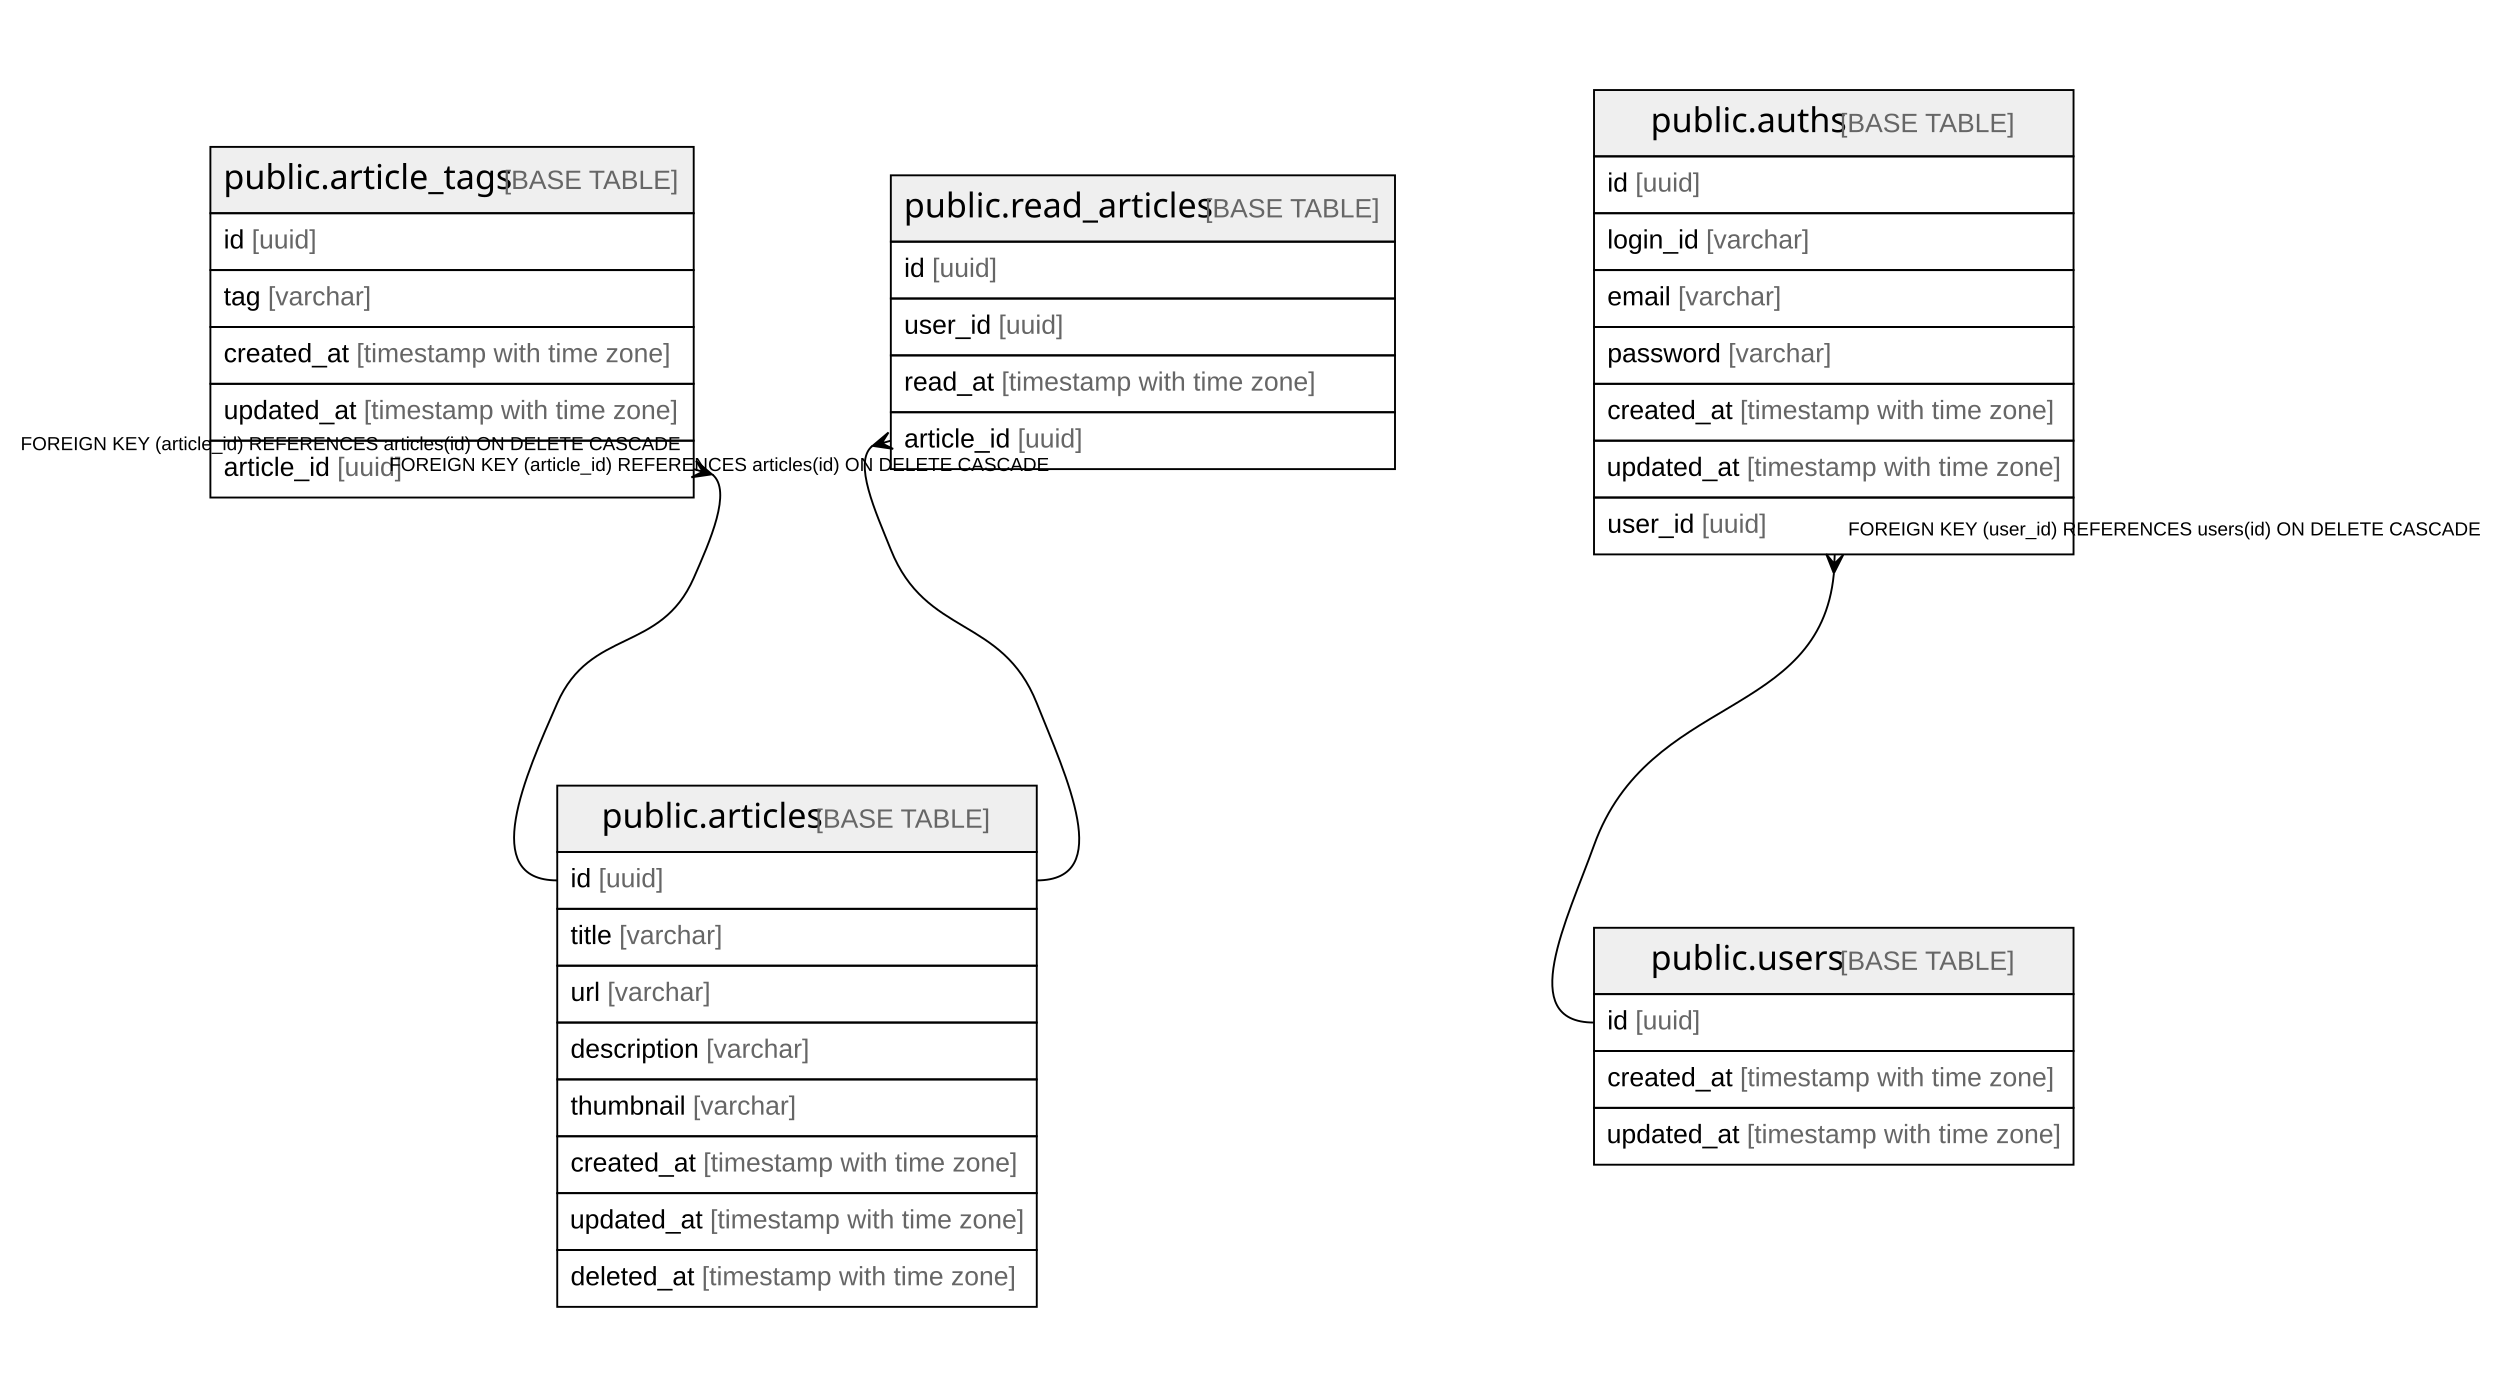
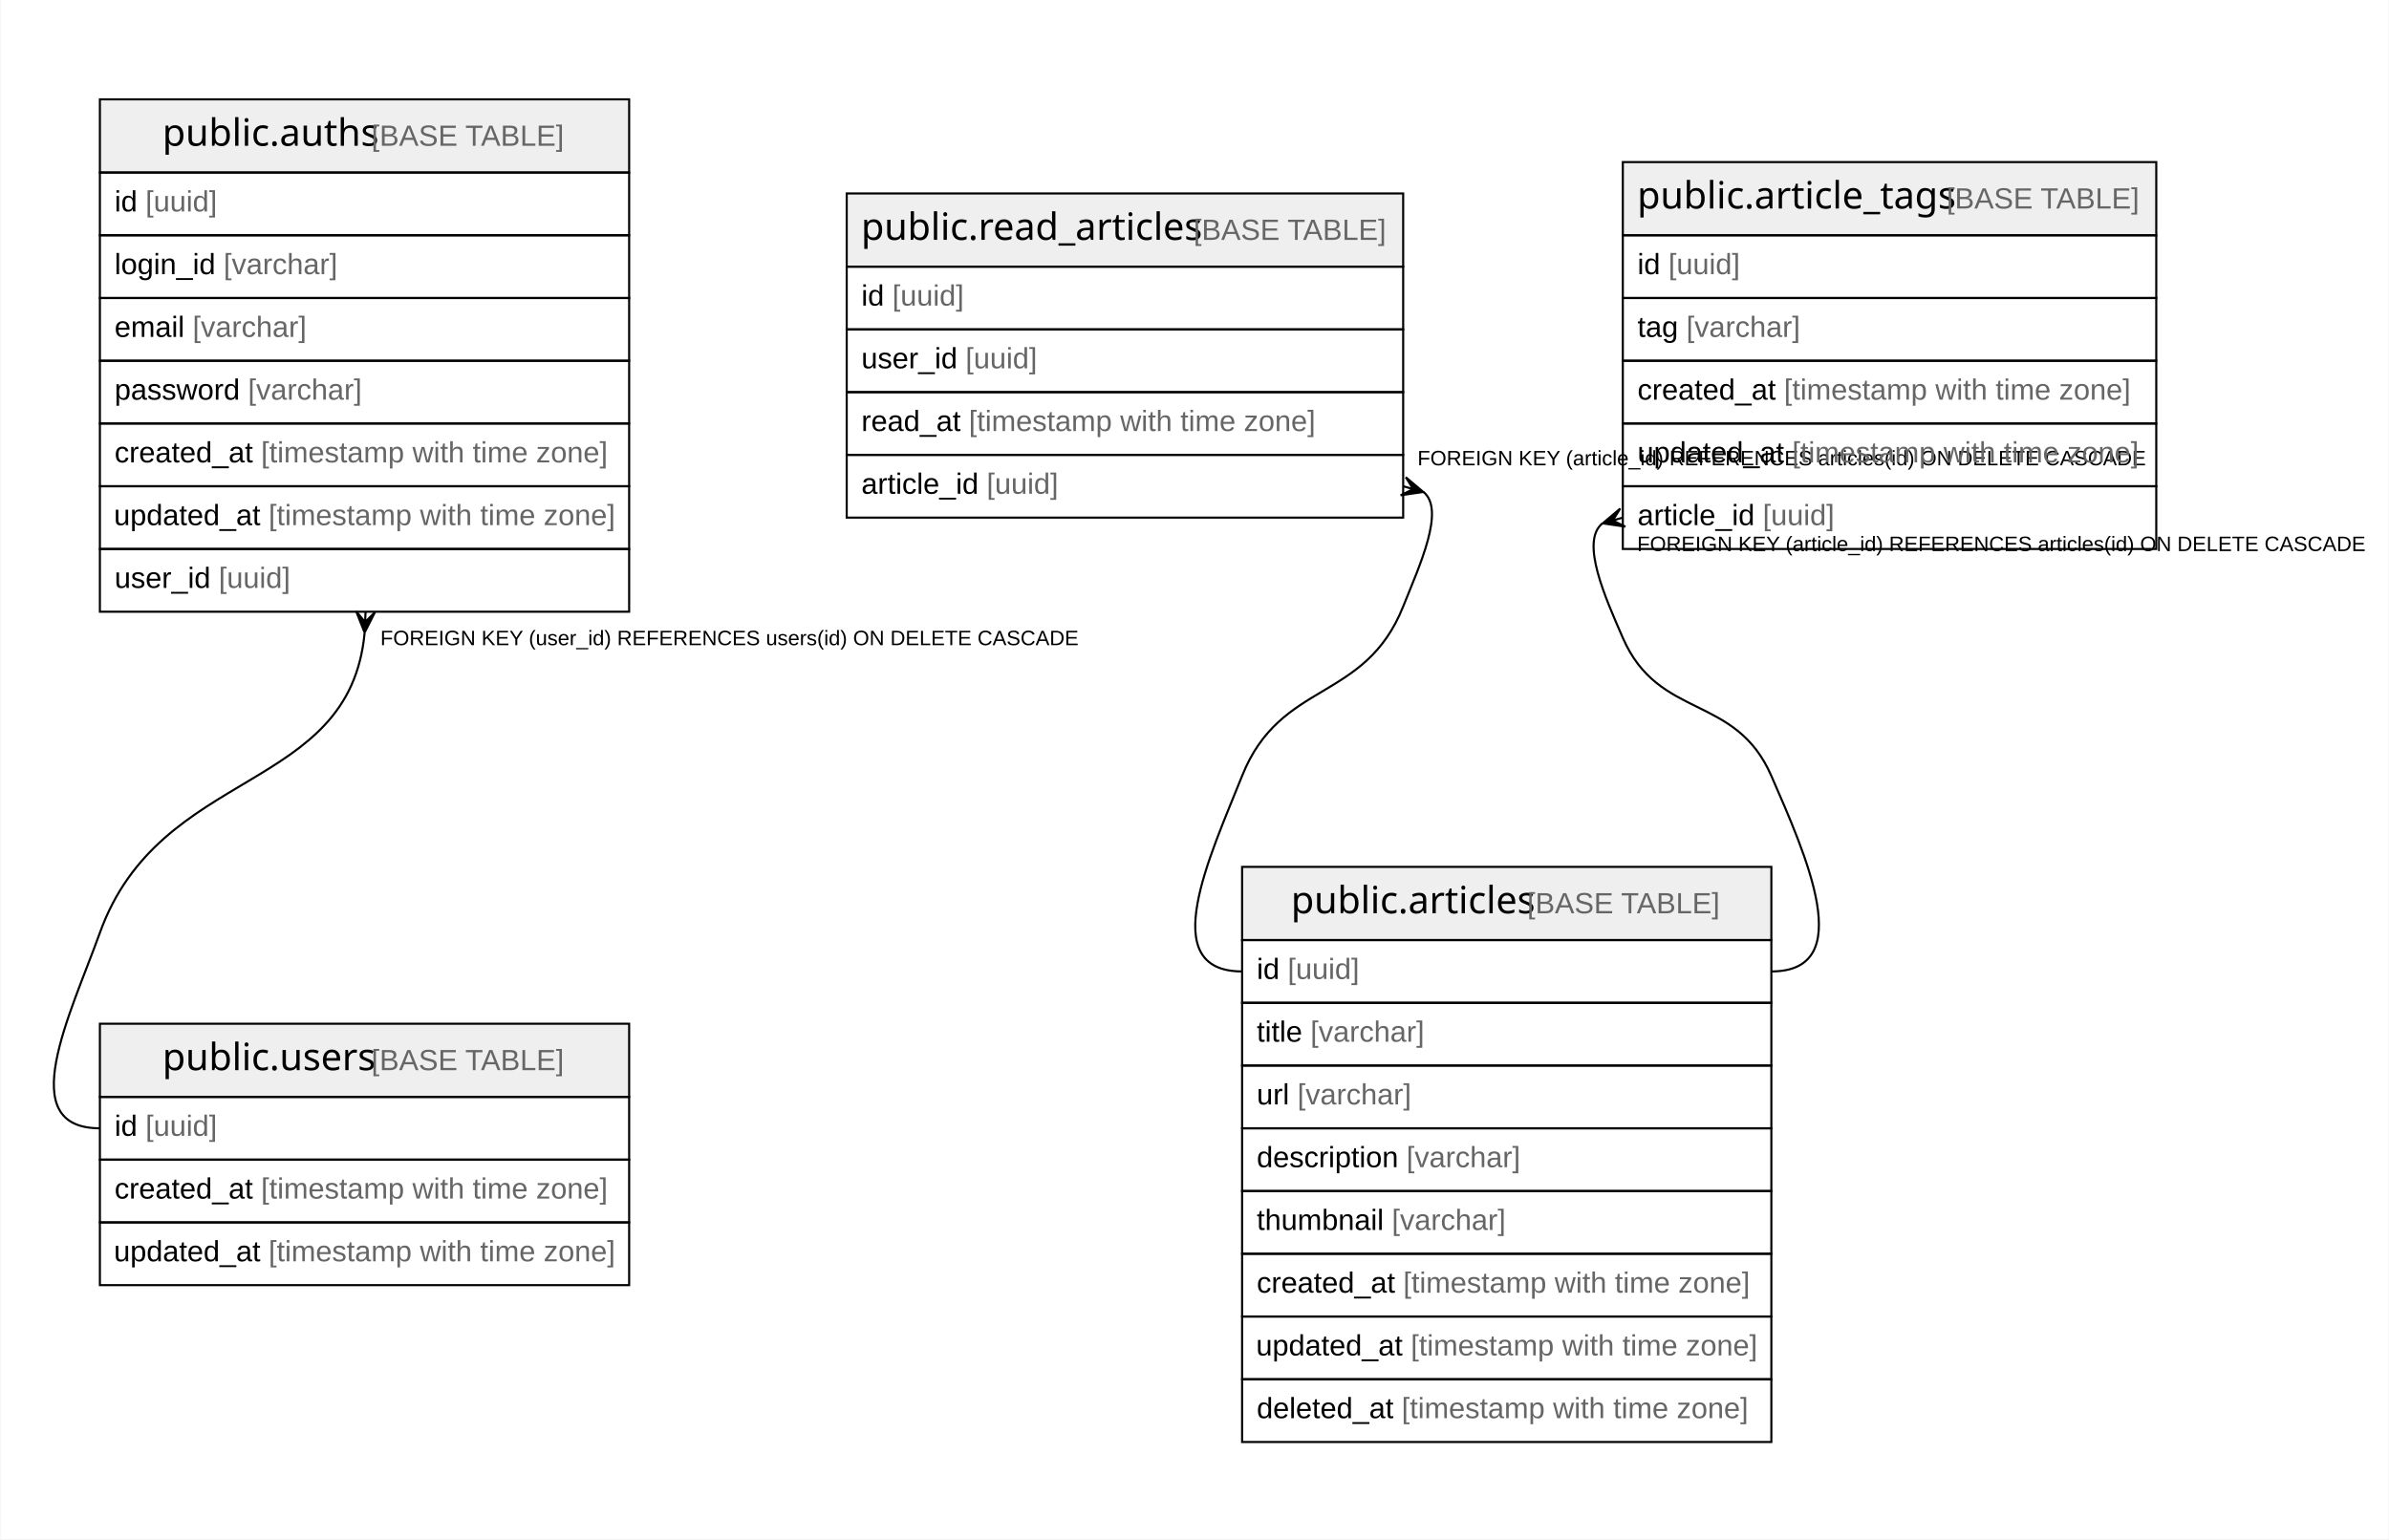
- <svg xmlns="http://www.w3.org/2000/svg" width="1319pt" height="736pt" viewBox="0.00 0.00 1319.00 736.00">
+ <svg xmlns="http://www.w3.org/2000/svg" width="1142pt" height="736pt" viewBox="0.00 0.00 1141.50 736.00">
  <g id="graph0" class="graph" transform="scale(1 1) rotate(0) translate(4 732)">
-     <polygon fill="#ffffff" stroke="transparent" points="-4,4 -4,-732 1315,-732 1315,4 -4,4" />
+     <polygon fill="#ffffff" stroke="transparent" points="-4,4 -4,-732 1137.5,-732 1137.5,4 -4,4" />
    <g id="node1" class="node">
-       <polygon fill="#efefef" stroke="transparent" points="290,-282.5 290,-317.5 543,-317.5 543,-282.5 290,-282.5" />
-       <polygon fill="none" stroke="#000000" points="290,-282.5 290,-317.5 543,-317.5 543,-282.5 290,-282.5" />
-       <text text-anchor="start" x="313.371" y="-295.3" font-family="Arial Bold" font-size="18.00" fill="#000000">public.articles</text>
-       <text text-anchor="start" x="422.375" y="-295.3" font-family="Arial" font-size="14.00" fill="#000000"> </text>
-       <text text-anchor="start" x="426.266" y="-295.3" font-family="Arial" font-size="14.00" fill="#666666">[BASE TABLE]</text>
-       <polygon fill="none" stroke="#000000" points="290,-252.5 290,-282.5 543,-282.5 543,-252.5 290,-252.5" />
-       <text text-anchor="start" x="297" y="-263.9" font-family="Arial" font-size="14.00" fill="#000000">id </text>
-       <text text-anchor="start" x="311.78" y="-263.9" font-family="Arial" font-size="14.00" fill="#666666">[uuid]</text>
-       <polygon fill="none" stroke="#000000" points="290,-222.5 290,-252.5 543,-252.5 543,-222.5 290,-222.5" />
-       <text text-anchor="start" x="297" y="-233.9" font-family="Arial" font-size="14.00" fill="#000000">title </text>
-       <text text-anchor="start" x="322.668" y="-233.9" font-family="Arial" font-size="14.00" fill="#666666">[varchar]</text>
-       <polygon fill="none" stroke="#000000" points="290,-192.5 290,-222.5 543,-222.5 543,-192.5 290,-192.5" />
-       <text text-anchor="start" x="297" y="-203.9" font-family="Arial" font-size="14.00" fill="#000000">url </text>
-       <text text-anchor="start" x="316.44" y="-203.9" font-family="Arial" font-size="14.00" fill="#666666">[varchar]</text>
-       <polygon fill="none" stroke="#000000" points="290,-162.5 290,-192.5 543,-192.5 543,-162.5 290,-162.5" />
-       <text text-anchor="start" x="297" y="-173.9" font-family="Arial" font-size="14.00" fill="#000000">description </text>
-       <text text-anchor="start" x="368.568" y="-173.9" font-family="Arial" font-size="14.00" fill="#666666">[varchar]</text>
-       <polygon fill="none" stroke="#000000" points="290,-132.5 290,-162.5 543,-162.5 543,-132.5 290,-132.5" />
-       <text text-anchor="start" x="297" y="-143.9" font-family="Arial" font-size="14.00" fill="#000000">thumbnail </text>
-       <text text-anchor="start" x="361.568" y="-143.9" font-family="Arial" font-size="14.00" fill="#666666">[varchar]</text>
-       <polygon fill="none" stroke="#000000" points="290,-102.5 290,-132.5 543,-132.5 543,-102.5 290,-102.5" />
-       <text text-anchor="start" x="297" y="-113.9" font-family="Arial" font-size="14.00" fill="#000000">created_at </text>
-       <text text-anchor="start" x="367.028" y="-113.9" font-family="Arial" font-size="14.00" fill="#666666">[timestamp with time zone]</text>
-       <polygon fill="none" stroke="#000000" points="290,-72.5 290,-102.5 543,-102.5 543,-72.5 290,-72.5" />
-       <text text-anchor="start" x="296.692" y="-83.9" font-family="Arial" font-size="14.00" fill="#000000">updated_at </text>
-       <text text-anchor="start" x="370.624" y="-83.9" font-family="Arial" font-size="14.00" fill="#666666">[timestamp with time zone]</text>
-       <polygon fill="none" stroke="#000000" points="290,-42.5 290,-72.5 543,-72.5 543,-42.5 290,-42.5" />
-       <text text-anchor="start" x="297" y="-53.9" font-family="Arial" font-size="14.00" fill="#000000">deleted_at </text>
-       <text text-anchor="start" x="366.257" y="-53.9" font-family="Arial" font-size="14.00" fill="#666666">[timestamp with time zone]</text>
+       <polygon fill="#efefef" stroke="transparent" points="43.5,-207.5 43.5,-242.5 296.5,-242.5 296.5,-207.5 43.5,-207.5" />
+       <polygon fill="none" stroke="#000000" points="43.5,-207.5 43.5,-242.5 296.5,-242.5 296.5,-207.5 43.5,-207.5" />
+       <text text-anchor="start" x="73.366" y="-220.3" font-family="Arial Bold" font-size="18.00" fill="#000000">public.users</text>
+       <text text-anchor="start" x="169.38" y="-220.3" font-family="Arial" font-size="14.00" fill="#000000"> </text>
+       <text text-anchor="start" x="173.271" y="-220.3" font-family="Arial" font-size="14.00" fill="#666666">[BASE TABLE]</text>
+       <polygon fill="none" stroke="#000000" points="43.5,-177.5 43.5,-207.5 296.5,-207.5 296.5,-177.5 43.5,-177.5" />
+       <text text-anchor="start" x="50.5" y="-188.9" font-family="Arial" font-size="14.00" fill="#000000">id </text>
+       <text text-anchor="start" x="65.28" y="-188.9" font-family="Arial" font-size="14.00" fill="#666666">[uuid]</text>
+       <polygon fill="none" stroke="#000000" points="43.5,-147.5 43.5,-177.5 296.5,-177.5 296.5,-147.5 43.5,-147.5" />
+       <text text-anchor="start" x="50.5" y="-158.9" font-family="Arial" font-size="14.00" fill="#000000">created_at </text>
+       <text text-anchor="start" x="120.528" y="-158.9" font-family="Arial" font-size="14.00" fill="#666666">[timestamp with time zone]</text>
+       <polygon fill="none" stroke="#000000" points="43.5,-117.5 43.5,-147.5 296.5,-147.5 296.5,-117.5 43.5,-117.5" />
+       <text text-anchor="start" x="50.191" y="-128.9" font-family="Arial" font-size="14.00" fill="#000000">updated_at </text>
+       <text text-anchor="start" x="124.124" y="-128.9" font-family="Arial" font-size="14.00" fill="#666666">[timestamp with time zone]</text>
    </g>
    <g id="node2" class="node">
-       <polygon fill="#efefef" stroke="transparent" points="107,-619.5 107,-654.5 362,-654.5 362,-619.5 107,-619.5" />
-       <polygon fill="none" stroke="#000000" points="107,-619.5 107,-654.5 362,-654.5 362,-619.5 107,-619.5" />
-       <text text-anchor="start" x="113.861" y="-632.3" font-family="Arial Bold" font-size="18.00" fill="#000000">public.article_tags</text>
-       <text text-anchor="start" x="257.886" y="-632.3" font-family="Arial" font-size="14.00" fill="#000000"> </text>
-       <text text-anchor="start" x="261.776" y="-632.3" font-family="Arial" font-size="14.00" fill="#666666">[BASE TABLE]</text>
-       <polygon fill="none" stroke="#000000" points="107,-589.5 107,-619.5 362,-619.5 362,-589.5 107,-589.5" />
-       <text text-anchor="start" x="114" y="-600.9" font-family="Arial" font-size="14.00" fill="#000000">id </text>
-       <text text-anchor="start" x="128.78" y="-600.9" font-family="Arial" font-size="14.00" fill="#666666">[uuid]</text>
-       <polygon fill="none" stroke="#000000" points="107,-559.5 107,-589.5 362,-589.5 362,-559.5 107,-559.5" />
-       <text text-anchor="start" x="114" y="-570.9" font-family="Arial" font-size="14.00" fill="#000000">tag </text>
-       <text text-anchor="start" x="137.346" y="-570.9" font-family="Arial" font-size="14.00" fill="#666666">[varchar]</text>
-       <polygon fill="none" stroke="#000000" points="107,-529.5 107,-559.5 362,-559.5 362,-529.5 107,-529.5" />
-       <text text-anchor="start" x="114" y="-540.9" font-family="Arial" font-size="14.00" fill="#000000">created_at </text>
-       <text text-anchor="start" x="184.028" y="-540.9" font-family="Arial" font-size="14.00" fill="#666666">[timestamp with time zone]</text>
-       <polygon fill="none" stroke="#000000" points="107,-499.5 107,-529.5 362,-529.5 362,-499.5 107,-499.5" />
-       <text text-anchor="start" x="114" y="-510.9" font-family="Arial" font-size="14.00" fill="#000000">updated_at </text>
-       <text text-anchor="start" x="187.933" y="-510.9" font-family="Arial" font-size="14.00" fill="#666666">[timestamp with time zone]</text>
-       <polygon fill="none" stroke="#000000" points="107,-469.5 107,-499.5 362,-499.5 362,-469.5 107,-469.5" />
-       <text text-anchor="start" x="114" y="-480.9" font-family="Arial" font-size="14.00" fill="#000000">article_id </text>
-       <text text-anchor="start" x="173.892" y="-480.9" font-family="Arial" font-size="14.00" fill="#666666">[uuid]</text>
+       <polygon fill="#efefef" stroke="transparent" points="43.5,-649.5 43.5,-684.5 296.5,-684.5 296.5,-649.5 43.5,-649.5" />
+       <polygon fill="none" stroke="#000000" points="43.5,-649.5 43.5,-684.5 296.5,-684.5 296.5,-649.5 43.5,-649.5" />
+       <text text-anchor="start" x="73.358" y="-662.3" font-family="Arial Bold" font-size="18.00" fill="#000000">public.auths</text>
+       <text text-anchor="start" x="169.388" y="-662.3" font-family="Arial" font-size="14.00" fill="#000000"> </text>
+       <text text-anchor="start" x="173.279" y="-662.3" font-family="Arial" font-size="14.00" fill="#666666">[BASE TABLE]</text>
+       <polygon fill="none" stroke="#000000" points="43.5,-619.5 43.5,-649.5 296.5,-649.5 296.5,-619.5 43.5,-619.5" />
+       <text text-anchor="start" x="50.5" y="-630.9" font-family="Arial" font-size="14.00" fill="#000000">id </text>
+       <text text-anchor="start" x="65.28" y="-630.9" font-family="Arial" font-size="14.00" fill="#666666">[uuid]</text>
+       <polygon fill="none" stroke="#000000" points="43.5,-589.5 43.5,-619.5 296.5,-619.5 296.5,-589.5 43.5,-589.5" />
+       <text text-anchor="start" x="50.5" y="-600.9" font-family="Arial" font-size="14.00" fill="#000000">login_id </text>
+       <text text-anchor="start" x="102.623" y="-600.9" font-family="Arial" font-size="14.00" fill="#666666">[varchar]</text>
+       <polygon fill="none" stroke="#000000" points="43.5,-559.5 43.5,-589.5 296.5,-589.5 296.5,-559.5 43.5,-559.5" />
+       <text text-anchor="start" x="50.5" y="-570.9" font-family="Arial" font-size="14.00" fill="#000000">email </text>
+       <text text-anchor="start" x="87.83" y="-570.9" font-family="Arial" font-size="14.00" fill="#666666">[varchar]</text>
+       <polygon fill="none" stroke="#000000" points="43.5,-529.5 43.5,-559.5 296.5,-559.5 296.5,-529.5 43.5,-529.5" />
+       <text text-anchor="start" x="50.5" y="-540.9" font-family="Arial" font-size="14.00" fill="#000000">password </text>
+       <text text-anchor="start" x="114.288" y="-540.9" font-family="Arial" font-size="14.00" fill="#666666">[varchar]</text>
+       <polygon fill="none" stroke="#000000" points="43.5,-499.5 43.5,-529.5 296.5,-529.5 296.5,-499.5 43.5,-499.5" />
+       <text text-anchor="start" x="50.5" y="-510.9" font-family="Arial" font-size="14.00" fill="#000000">created_at </text>
+       <text text-anchor="start" x="120.528" y="-510.9" font-family="Arial" font-size="14.00" fill="#666666">[timestamp with time zone]</text>
+       <polygon fill="none" stroke="#000000" points="43.5,-469.5 43.5,-499.5 296.5,-499.5 296.5,-469.5 43.5,-469.5" />
+       <text text-anchor="start" x="50.191" y="-480.9" font-family="Arial" font-size="14.00" fill="#000000">updated_at </text>
+       <text text-anchor="start" x="124.124" y="-480.9" font-family="Arial" font-size="14.00" fill="#666666">[timestamp with time zone]</text>
+       <polygon fill="none" stroke="#000000" points="43.5,-439.5 43.5,-469.5 296.5,-469.5 296.5,-439.5 43.5,-439.5" />
+       <text text-anchor="start" x="50.5" y="-450.9" font-family="Arial" font-size="14.00" fill="#000000">user_id </text>
+       <text text-anchor="start" x="100.288" y="-450.9" font-family="Arial" font-size="14.00" fill="#666666">[uuid]</text>
    </g>
    <g id="edge1" class="edge">
-       <path fill="none" stroke="#000000" d="M371.792,-481.705C382.455,-473.092 370.522,-446.372 362,-427 344.52,-387.265 307.48,-400.735 290,-361 273.267,-322.962 248.444,-267.5 290,-267.5" />
-       <polygon fill="#000000" stroke="#000000" points="371.616,-481.755 360.765,-480.173 366.808,-483.127 362,-484.5 362,-484.5 362,-484.5 366.808,-483.127 363.235,-488.827 371.616,-481.755 371.616,-481.755" />
-       <text text-anchor="start" x="6.837" y="-494.5" font-family="Arial" font-size="10.00" fill="#000000">FOREIGN KEY (article_id) REFERENCES articles(id) ON DELETE CASCADE</text>
+       <path fill="none" stroke="#000000" d="M170.022,-429.13C162.655,-352.289 72.266,-365.893 43.5,-286 29.422,-246.902 1.944,-192.5 43.5,-192.5" />
+       <polygon fill="#000000" stroke="#000000" points="170.039,-429.511 166.005,-439.707 170.27,-434.505 170.5,-439.5 170.5,-439.5 170.5,-439.5 170.27,-434.505 174.995,-439.293 170.039,-429.511 170.039,-429.511" />
+       <text text-anchor="start" x="177.554" y="-423.5" font-family="Arial" font-size="10.00" fill="#000000">FOREIGN KEY (user_id) REFERENCES users(id) ON DELETE CASCADE</text>
    </g>
    <g id="node3" class="node">
-       <polygon fill="#efefef" stroke="transparent" points="837,-207.5 837,-242.5 1090,-242.5 1090,-207.5 837,-207.5" />
-       <polygon fill="none" stroke="#000000" points="837,-207.5 837,-242.5 1090,-242.5 1090,-207.5 837,-207.5" />
-       <text text-anchor="start" x="866.866" y="-220.3" font-family="Arial Bold" font-size="18.00" fill="#000000">public.users</text>
-       <text text-anchor="start" x="962.88" y="-220.3" font-family="Arial" font-size="14.00" fill="#000000"> </text>
-       <text text-anchor="start" x="966.771" y="-220.3" font-family="Arial" font-size="14.00" fill="#666666">[BASE TABLE]</text>
-       <polygon fill="none" stroke="#000000" points="837,-177.5 837,-207.5 1090,-207.5 1090,-177.5 837,-177.5" />
-       <text text-anchor="start" x="844" y="-188.9" font-family="Arial" font-size="14.00" fill="#000000">id </text>
-       <text text-anchor="start" x="858.78" y="-188.9" font-family="Arial" font-size="14.00" fill="#666666">[uuid]</text>
-       <polygon fill="none" stroke="#000000" points="837,-147.5 837,-177.5 1090,-177.5 1090,-147.5 837,-147.5" />
-       <text text-anchor="start" x="844" y="-158.9" font-family="Arial" font-size="14.00" fill="#000000">created_at </text>
-       <text text-anchor="start" x="914.028" y="-158.9" font-family="Arial" font-size="14.00" fill="#666666">[timestamp with time zone]</text>
-       <polygon fill="none" stroke="#000000" points="837,-117.5 837,-147.5 1090,-147.5 1090,-117.5 837,-117.5" />
-       <text text-anchor="start" x="843.692" y="-128.9" font-family="Arial" font-size="14.00" fill="#000000">updated_at </text>
-       <text text-anchor="start" x="917.624" y="-128.9" font-family="Arial" font-size="14.00" fill="#666666">[timestamp with time zone]</text>
+       <polygon fill="#efefef" stroke="transparent" points="589.5,-282.5 589.5,-317.5 842.5,-317.5 842.5,-282.5 589.5,-282.5" />
+       <polygon fill="none" stroke="#000000" points="589.5,-282.5 589.5,-317.5 842.5,-317.5 842.5,-282.5 589.5,-282.5" />
+       <text text-anchor="start" x="612.871" y="-295.3" font-family="Arial Bold" font-size="18.00" fill="#000000">public.articles</text>
+       <text text-anchor="start" x="721.875" y="-295.3" font-family="Arial" font-size="14.00" fill="#000000"> </text>
+       <text text-anchor="start" x="725.766" y="-295.3" font-family="Arial" font-size="14.00" fill="#666666">[BASE TABLE]</text>
+       <polygon fill="none" stroke="#000000" points="589.5,-252.5 589.5,-282.5 842.5,-282.5 842.5,-252.5 589.5,-252.5" />
+       <text text-anchor="start" x="596.5" y="-263.9" font-family="Arial" font-size="14.00" fill="#000000">id </text>
+       <text text-anchor="start" x="611.28" y="-263.9" font-family="Arial" font-size="14.00" fill="#666666">[uuid]</text>
+       <polygon fill="none" stroke="#000000" points="589.5,-222.5 589.5,-252.5 842.5,-252.5 842.5,-222.5 589.5,-222.5" />
+       <text text-anchor="start" x="596.5" y="-233.9" font-family="Arial" font-size="14.00" fill="#000000">title </text>
+       <text text-anchor="start" x="622.168" y="-233.9" font-family="Arial" font-size="14.00" fill="#666666">[varchar]</text>
+       <polygon fill="none" stroke="#000000" points="589.5,-192.5 589.5,-222.5 842.5,-222.5 842.5,-192.5 589.5,-192.5" />
+       <text text-anchor="start" x="596.5" y="-203.9" font-family="Arial" font-size="14.00" fill="#000000">url </text>
+       <text text-anchor="start" x="615.94" y="-203.9" font-family="Arial" font-size="14.00" fill="#666666">[varchar]</text>
+       <polygon fill="none" stroke="#000000" points="589.5,-162.5 589.5,-192.5 842.5,-192.5 842.5,-162.5 589.5,-162.5" />
+       <text text-anchor="start" x="596.5" y="-173.9" font-family="Arial" font-size="14.00" fill="#000000">description </text>
+       <text text-anchor="start" x="668.068" y="-173.9" font-family="Arial" font-size="14.00" fill="#666666">[varchar]</text>
+       <polygon fill="none" stroke="#000000" points="589.5,-132.5 589.5,-162.5 842.5,-162.5 842.5,-132.5 589.5,-132.5" />
+       <text text-anchor="start" x="596.5" y="-143.9" font-family="Arial" font-size="14.00" fill="#000000">thumbnail </text>
+       <text text-anchor="start" x="661.068" y="-143.9" font-family="Arial" font-size="14.00" fill="#666666">[varchar]</text>
+       <polygon fill="none" stroke="#000000" points="589.5,-102.5 589.5,-132.5 842.5,-132.5 842.5,-102.5 589.5,-102.5" />
+       <text text-anchor="start" x="596.5" y="-113.9" font-family="Arial" font-size="14.00" fill="#000000">created_at </text>
+       <text text-anchor="start" x="666.528" y="-113.9" font-family="Arial" font-size="14.00" fill="#666666">[timestamp with time zone]</text>
+       <polygon fill="none" stroke="#000000" points="589.5,-72.5 589.5,-102.5 842.5,-102.5 842.5,-72.5 589.5,-72.5" />
+       <text text-anchor="start" x="596.192" y="-83.9" font-family="Arial" font-size="14.00" fill="#000000">updated_at </text>
+       <text text-anchor="start" x="670.124" y="-83.9" font-family="Arial" font-size="14.00" fill="#666666">[timestamp with time zone]</text>
+       <polygon fill="none" stroke="#000000" points="589.5,-42.5 589.5,-72.5 842.5,-72.5 842.5,-42.5 589.5,-42.5" />
+       <text text-anchor="start" x="596.5" y="-53.9" font-family="Arial" font-size="14.00" fill="#000000">deleted_at </text>
+       <text text-anchor="start" x="665.757" y="-53.9" font-family="Arial" font-size="14.00" fill="#666666">[timestamp with time zone]</text>
    </g>
    <g id="node4" class="node">
-       <polygon fill="#efefef" stroke="transparent" points="837,-649.5 837,-684.5 1090,-684.5 1090,-649.5 837,-649.5" />
-       <polygon fill="none" stroke="#000000" points="837,-649.5 837,-684.5 1090,-684.5 1090,-649.5 837,-649.5" />
-       <text text-anchor="start" x="866.858" y="-662.3" font-family="Arial Bold" font-size="18.00" fill="#000000">public.auths</text>
-       <text text-anchor="start" x="962.888" y="-662.3" font-family="Arial" font-size="14.00" fill="#000000"> </text>
-       <text text-anchor="start" x="966.779" y="-662.3" font-family="Arial" font-size="14.00" fill="#666666">[BASE TABLE]</text>
-       <polygon fill="none" stroke="#000000" points="837,-619.5 837,-649.5 1090,-649.5 1090,-619.5 837,-619.5" />
-       <text text-anchor="start" x="844" y="-630.9" font-family="Arial" font-size="14.00" fill="#000000">id </text>
-       <text text-anchor="start" x="858.78" y="-630.9" font-family="Arial" font-size="14.00" fill="#666666">[uuid]</text>
-       <polygon fill="none" stroke="#000000" points="837,-589.5 837,-619.5 1090,-619.5 1090,-589.5 837,-589.5" />
-       <text text-anchor="start" x="844" y="-600.9" font-family="Arial" font-size="14.00" fill="#000000">login_id </text>
-       <text text-anchor="start" x="896.123" y="-600.9" font-family="Arial" font-size="14.00" fill="#666666">[varchar]</text>
-       <polygon fill="none" stroke="#000000" points="837,-559.5 837,-589.5 1090,-589.5 1090,-559.5 837,-559.5" />
-       <text text-anchor="start" x="844" y="-570.9" font-family="Arial" font-size="14.00" fill="#000000">email </text>
-       <text text-anchor="start" x="881.33" y="-570.9" font-family="Arial" font-size="14.00" fill="#666666">[varchar]</text>
-       <polygon fill="none" stroke="#000000" points="837,-529.5 837,-559.5 1090,-559.5 1090,-529.5 837,-529.5" />
-       <text text-anchor="start" x="844" y="-540.9" font-family="Arial" font-size="14.00" fill="#000000">password </text>
-       <text text-anchor="start" x="907.788" y="-540.9" font-family="Arial" font-size="14.00" fill="#666666">[varchar]</text>
-       <polygon fill="none" stroke="#000000" points="837,-499.5 837,-529.5 1090,-529.5 1090,-499.5 837,-499.5" />
-       <text text-anchor="start" x="844" y="-510.9" font-family="Arial" font-size="14.00" fill="#000000">created_at </text>
-       <text text-anchor="start" x="914.028" y="-510.9" font-family="Arial" font-size="14.00" fill="#666666">[timestamp with time zone]</text>
-       <polygon fill="none" stroke="#000000" points="837,-469.5 837,-499.5 1090,-499.5 1090,-469.5 837,-469.5" />
-       <text text-anchor="start" x="843.692" y="-480.9" font-family="Arial" font-size="14.00" fill="#000000">updated_at </text>
-       <text text-anchor="start" x="917.624" y="-480.9" font-family="Arial" font-size="14.00" fill="#666666">[timestamp with time zone]</text>
-       <polygon fill="none" stroke="#000000" points="837,-439.5 837,-469.5 1090,-469.5 1090,-439.5 837,-439.5" />
-       <text text-anchor="start" x="844" y="-450.9" font-family="Arial" font-size="14.00" fill="#000000">user_id </text>
-       <text text-anchor="start" x="893.788" y="-450.9" font-family="Arial" font-size="14.00" fill="#666666">[uuid]</text>
+       <polygon fill="#efefef" stroke="transparent" points="400.5,-604.5 400.5,-639.5 666.5,-639.5 666.5,-604.5 400.5,-604.5" />
+       <polygon fill="none" stroke="#000000" points="400.5,-604.5 400.5,-639.5 666.5,-639.5 666.5,-604.5 400.5,-604.5" />
+       <text text-anchor="start" x="407.362" y="-617.3" font-family="Arial Bold" font-size="18.00" fill="#000000">public.read_articles</text>
+       <text text-anchor="start" x="562.384" y="-617.3" font-family="Arial" font-size="14.00" fill="#000000"> </text>
+       <text text-anchor="start" x="566.274" y="-617.3" font-family="Arial" font-size="14.00" fill="#666666">[BASE TABLE]</text>
+       <polygon fill="none" stroke="#000000" points="400.5,-574.5 400.5,-604.5 666.5,-604.5 666.5,-574.5 400.5,-574.5" />
+       <text text-anchor="start" x="407.5" y="-585.9" font-family="Arial" font-size="14.00" fill="#000000">id </text>
+       <text text-anchor="start" x="422.28" y="-585.9" font-family="Arial" font-size="14.00" fill="#666666">[uuid]</text>
+       <polygon fill="none" stroke="#000000" points="400.5,-544.5 400.5,-574.5 666.5,-574.5 666.5,-544.5 400.5,-544.5" />
+       <text text-anchor="start" x="407.5" y="-555.9" font-family="Arial" font-size="14.00" fill="#000000">user_id </text>
+       <text text-anchor="start" x="457.288" y="-555.9" font-family="Arial" font-size="14.00" fill="#666666">[uuid]</text>
+       <polygon fill="none" stroke="#000000" points="400.5,-514.5 400.5,-544.5 666.5,-544.5 666.5,-514.5 400.5,-514.5" />
+       <text text-anchor="start" x="407.5" y="-525.9" font-family="Arial" font-size="14.00" fill="#000000">read_at </text>
+       <text text-anchor="start" x="458.855" y="-525.9" font-family="Arial" font-size="14.00" fill="#666666">[timestamp with time zone]</text>
+       <polygon fill="none" stroke="#000000" points="400.5,-484.5 400.5,-514.5 666.5,-514.5 666.5,-484.5 400.5,-484.5" />
+       <text text-anchor="start" x="407.5" y="-495.9" font-family="Arial" font-size="14.00" fill="#000000">article_id </text>
+       <text text-anchor="start" x="467.392" y="-495.9" font-family="Arial" font-size="14.00" fill="#666666">[uuid]</text>
    </g>
    <g id="edge2" class="edge">
-       <path fill="none" stroke="#000000" d="M963.522,-429.13C956.155,-352.289 865.765,-365.893 837,-286 822.923,-246.902 795.444,-192.5 837,-192.5" />
-       <polygon fill="#000000" stroke="#000000" points="963.539,-429.511 959.505,-439.707 963.77,-434.505 964,-439.5 964,-439.5 964,-439.5 963.77,-434.505 968.495,-439.293 963.539,-429.511 963.539,-429.511" />
-       <text text-anchor="start" x="971.053" y="-449.5" font-family="Arial" font-size="10.00" fill="#000000">FOREIGN KEY (user_id) REFERENCES users(id) ON DELETE CASCADE</text>
+       <path fill="none" stroke="#000000" d="M676.232,-496.73C686.725,-488.189 674.351,-461.653 666.5,-442 648.074,-395.873 607.926,-407.127 589.5,-361 574.085,-322.409 547.944,-267.5 589.5,-267.5" />
+       <polygon fill="#000000" stroke="#000000" points="676.118,-496.762 665.268,-495.172 671.309,-498.131 666.5,-499.5 666.5,-499.5 666.5,-499.5 671.309,-498.131 667.732,-503.828 676.118,-496.762 676.118,-496.762" />
+       <text text-anchor="start" x="673.337" y="-509.5" font-family="Arial" font-size="10.00" fill="#000000">FOREIGN KEY (article_id) REFERENCES articles(id) ON DELETE CASCADE</text>
    </g>
    <g id="node5" class="node">
-       <polygon fill="#efefef" stroke="transparent" points="466,-604.5 466,-639.5 732,-639.5 732,-604.5 466,-604.5" />
-       <polygon fill="none" stroke="#000000" points="466,-604.5 466,-639.5 732,-639.5 732,-604.5 466,-604.5" />
-       <text text-anchor="start" x="472.862" y="-617.3" font-family="Arial Bold" font-size="18.00" fill="#000000">public.read_articles</text>
-       <text text-anchor="start" x="627.884" y="-617.3" font-family="Arial" font-size="14.00" fill="#000000"> </text>
-       <text text-anchor="start" x="631.774" y="-617.3" font-family="Arial" font-size="14.00" fill="#666666">[BASE TABLE]</text>
-       <polygon fill="none" stroke="#000000" points="466,-574.5 466,-604.5 732,-604.5 732,-574.5 466,-574.5" />
-       <text text-anchor="start" x="473" y="-585.9" font-family="Arial" font-size="14.00" fill="#000000">id </text>
-       <text text-anchor="start" x="487.78" y="-585.9" font-family="Arial" font-size="14.00" fill="#666666">[uuid]</text>
-       <polygon fill="none" stroke="#000000" points="466,-544.5 466,-574.5 732,-574.5 732,-544.5 466,-544.5" />
-       <text text-anchor="start" x="473" y="-555.9" font-family="Arial" font-size="14.00" fill="#000000">user_id </text>
-       <text text-anchor="start" x="522.788" y="-555.9" font-family="Arial" font-size="14.00" fill="#666666">[uuid]</text>
-       <polygon fill="none" stroke="#000000" points="466,-514.5 466,-544.5 732,-544.5 732,-514.5 466,-514.5" />
-       <text text-anchor="start" x="473" y="-525.9" font-family="Arial" font-size="14.00" fill="#000000">read_at </text>
-       <text text-anchor="start" x="524.355" y="-525.9" font-family="Arial" font-size="14.00" fill="#666666">[timestamp with time zone]</text>
-       <polygon fill="none" stroke="#000000" points="466,-484.5 466,-514.5 732,-514.5 732,-484.5 466,-484.5" />
-       <text text-anchor="start" x="473" y="-495.9" font-family="Arial" font-size="14.00" fill="#000000">article_id </text>
-       <text text-anchor="start" x="532.892" y="-495.9" font-family="Arial" font-size="14.00" fill="#666666">[uuid]</text>
+       <polygon fill="#efefef" stroke="transparent" points="771.5,-619.5 771.5,-654.5 1026.5,-654.5 1026.5,-619.5 771.5,-619.5" />
+       <polygon fill="none" stroke="#000000" points="771.5,-619.5 771.5,-654.5 1026.5,-654.5 1026.5,-619.5 771.5,-619.5" />
+       <text text-anchor="start" x="778.361" y="-632.3" font-family="Arial Bold" font-size="18.00" fill="#000000">public.article_tags</text>
+       <text text-anchor="start" x="922.386" y="-632.3" font-family="Arial" font-size="14.00" fill="#000000"> </text>
+       <text text-anchor="start" x="926.276" y="-632.3" font-family="Arial" font-size="14.00" fill="#666666">[BASE TABLE]</text>
+       <polygon fill="none" stroke="#000000" points="771.5,-589.5 771.5,-619.5 1026.5,-619.5 1026.5,-589.5 771.5,-589.5" />
+       <text text-anchor="start" x="778.5" y="-600.9" font-family="Arial" font-size="14.00" fill="#000000">id </text>
+       <text text-anchor="start" x="793.28" y="-600.9" font-family="Arial" font-size="14.00" fill="#666666">[uuid]</text>
+       <polygon fill="none" stroke="#000000" points="771.5,-559.5 771.5,-589.5 1026.5,-589.5 1026.5,-559.5 771.5,-559.5" />
+       <text text-anchor="start" x="778.5" y="-570.9" font-family="Arial" font-size="14.00" fill="#000000">tag </text>
+       <text text-anchor="start" x="801.846" y="-570.9" font-family="Arial" font-size="14.00" fill="#666666">[varchar]</text>
+       <polygon fill="none" stroke="#000000" points="771.5,-529.5 771.5,-559.5 1026.5,-559.5 1026.5,-529.5 771.5,-529.5" />
+       <text text-anchor="start" x="778.5" y="-540.9" font-family="Arial" font-size="14.00" fill="#000000">created_at </text>
+       <text text-anchor="start" x="848.528" y="-540.9" font-family="Arial" font-size="14.00" fill="#666666">[timestamp with time zone]</text>
+       <polygon fill="none" stroke="#000000" points="771.5,-499.5 771.5,-529.5 1026.5,-529.5 1026.5,-499.5 771.5,-499.5" />
+       <text text-anchor="start" x="778.5" y="-510.9" font-family="Arial" font-size="14.00" fill="#000000">updated_at </text>
+       <text text-anchor="start" x="852.433" y="-510.9" font-family="Arial" font-size="14.00" fill="#666666">[timestamp with time zone]</text>
+       <polygon fill="none" stroke="#000000" points="771.5,-469.5 771.5,-499.5 1026.5,-499.5 1026.5,-469.5 771.5,-469.5" />
+       <text text-anchor="start" x="778.5" y="-480.9" font-family="Arial" font-size="14.00" fill="#000000">article_id </text>
+       <text text-anchor="start" x="838.392" y="-480.9" font-family="Arial" font-size="14.00" fill="#666666">[uuid]</text>
    </g>
    <g id="edge3" class="edge">
-       <path fill="none" stroke="#000000" d="M456.267,-496.73C445.776,-488.189 458.149,-461.653 466,-442 484.426,-395.873 524.574,-407.127 543,-361 558.415,-322.409 584.556,-267.5 543,-267.5" />
-       <polygon fill="#000000" stroke="#000000" points="456.382,-496.762 464.768,-503.828 461.191,-498.131 466,-499.5 466,-499.5 466,-499.5 461.191,-498.131 467.232,-495.172 456.382,-496.762 456.382,-496.762" />
-       <text text-anchor="start" x="201.337" y="-483.5" font-family="Arial" font-size="10.00" fill="#000000">FOREIGN KEY (article_id) REFERENCES articles(id) ON DELETE CASCADE</text>
+       <path fill="none" stroke="#000000" d="M761.714,-481.707C751.068,-473.102 763.046,-446.401 771.5,-427 788.711,-387.503 825.289,-400.497 842.5,-361 859.1,-322.904 884.056,-267.5 842.5,-267.5" />
+       <polygon fill="#000000" stroke="#000000" points="761.884,-481.756 770.265,-488.827 766.692,-483.128 771.5,-484.5 771.5,-484.5 771.5,-484.5 766.692,-483.128 772.735,-480.173 761.884,-481.756 761.884,-481.756" />
+       <text text-anchor="start" x="778.337" y="-468.5" font-family="Arial" font-size="10.00" fill="#000000">FOREIGN KEY (article_id) REFERENCES articles(id) ON DELETE CASCADE</text>
    </g>
  </g>
</svg>
